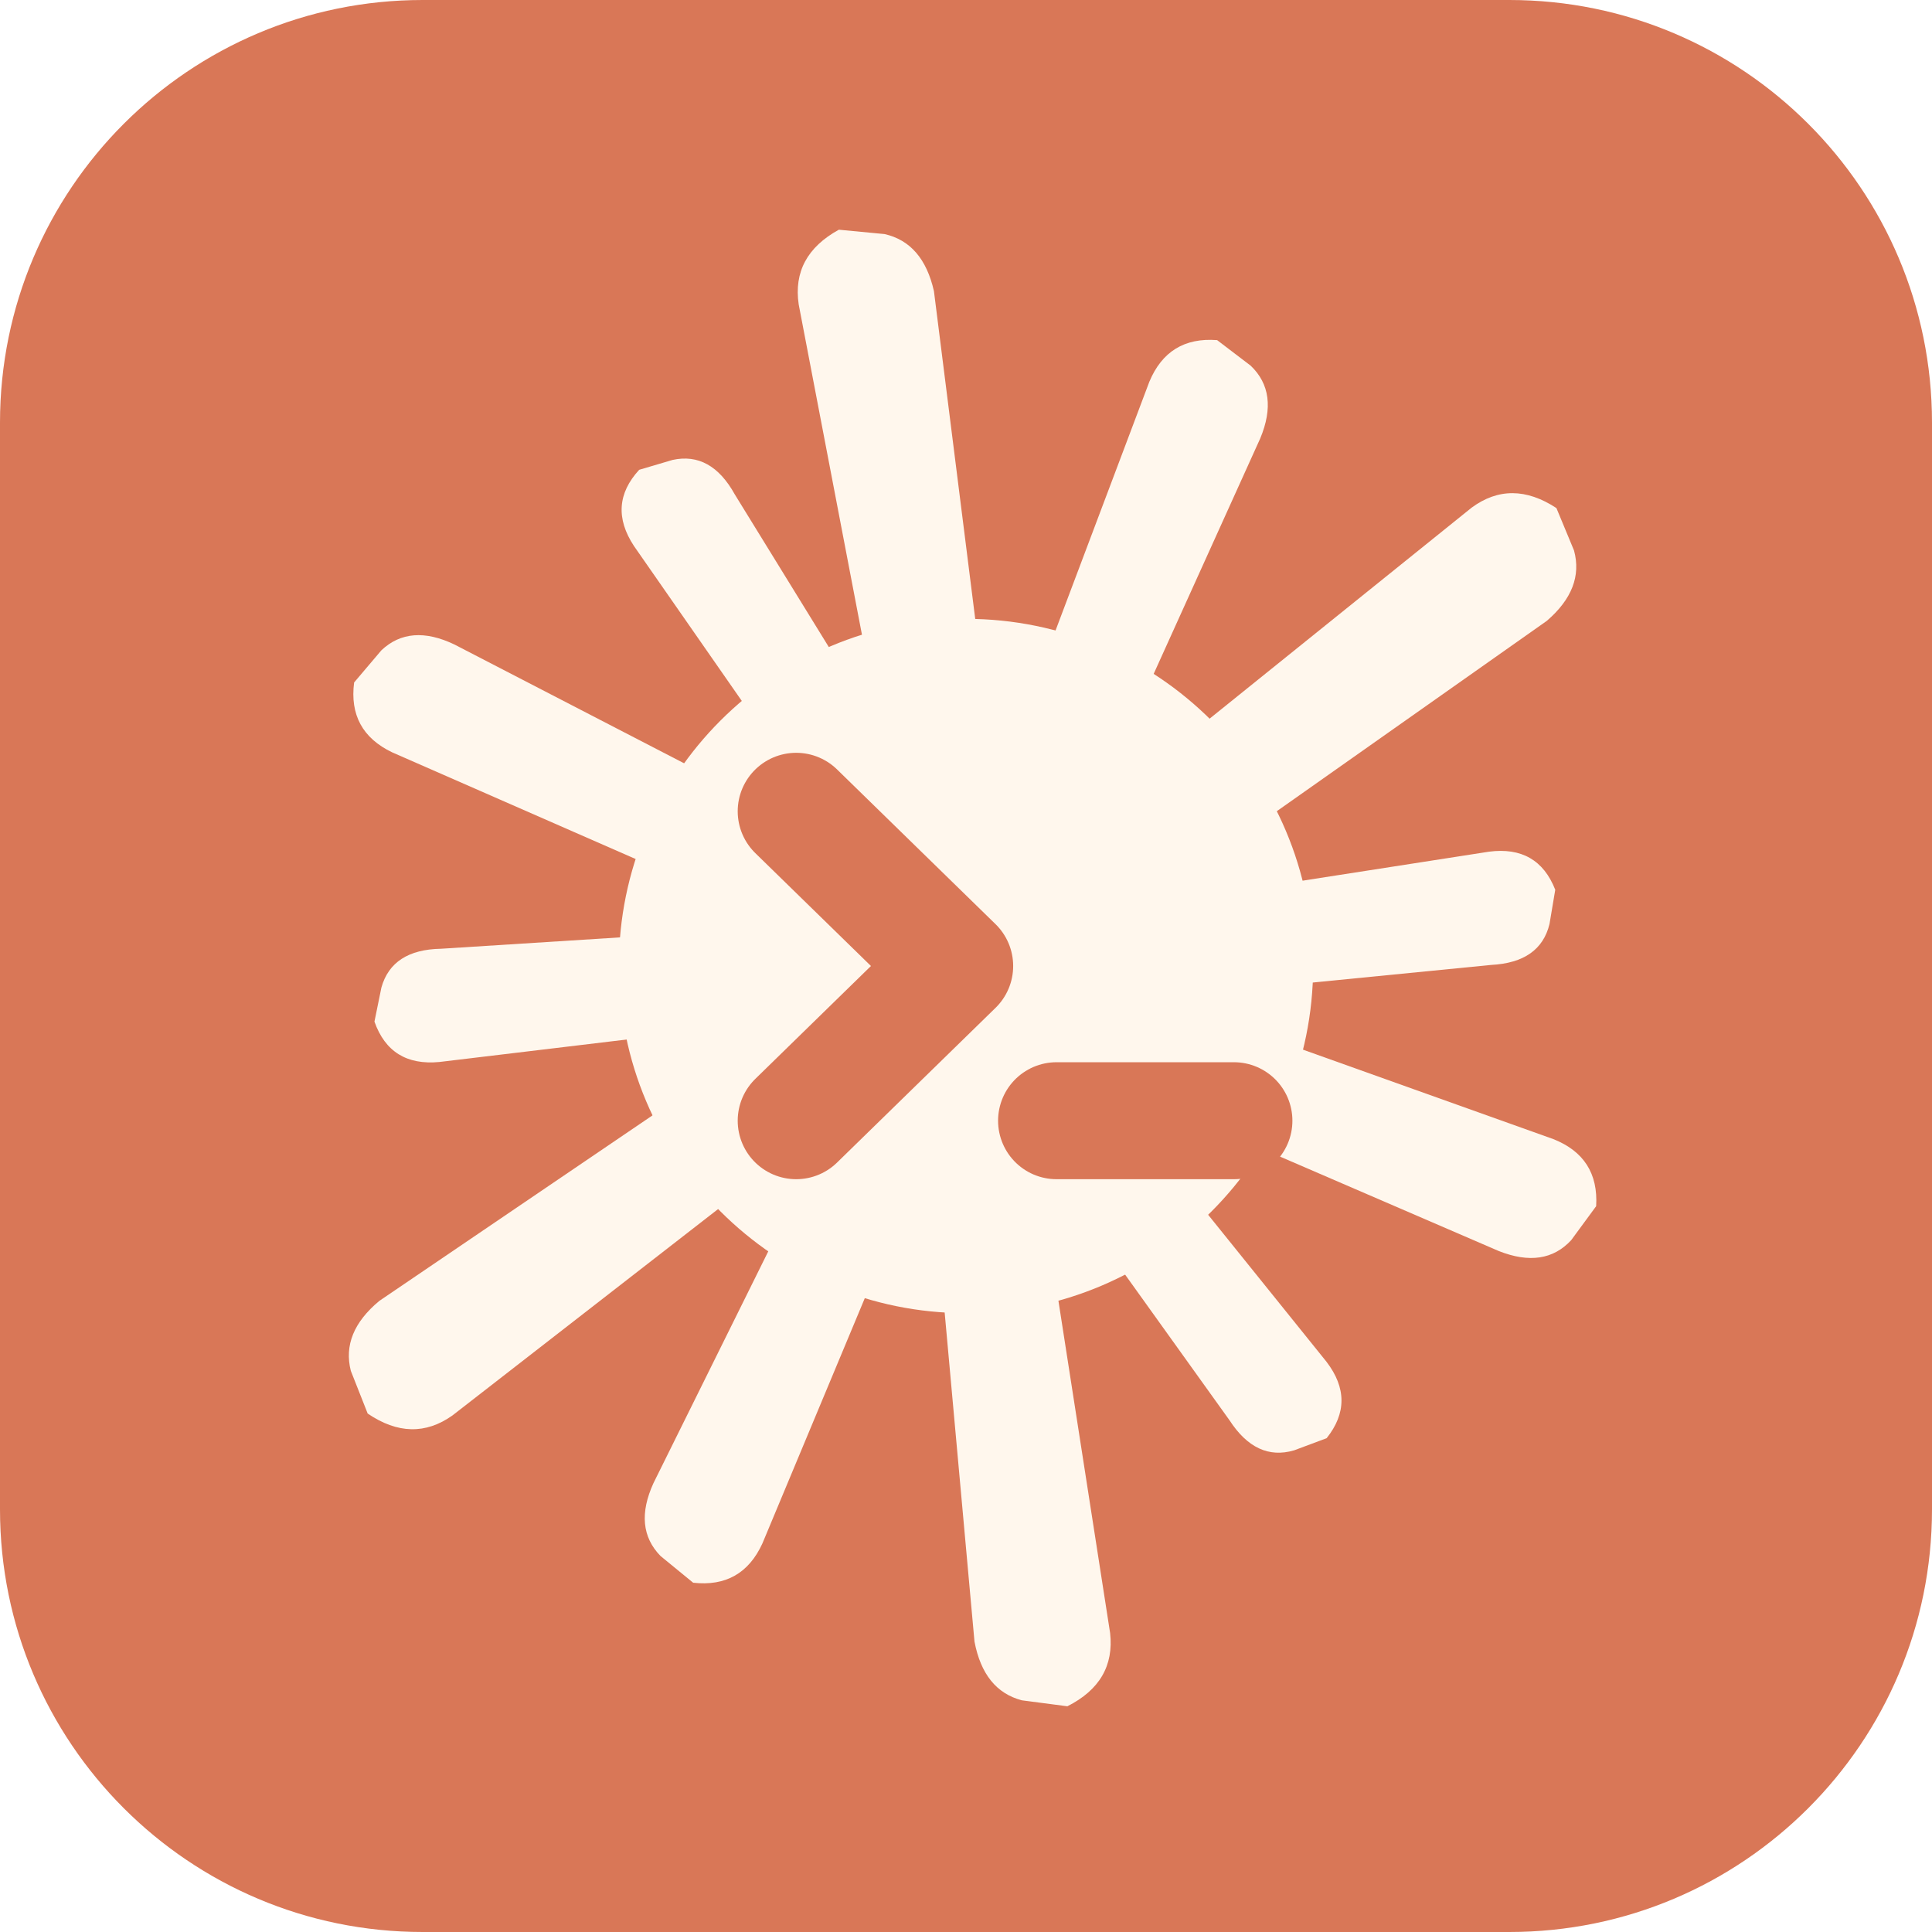
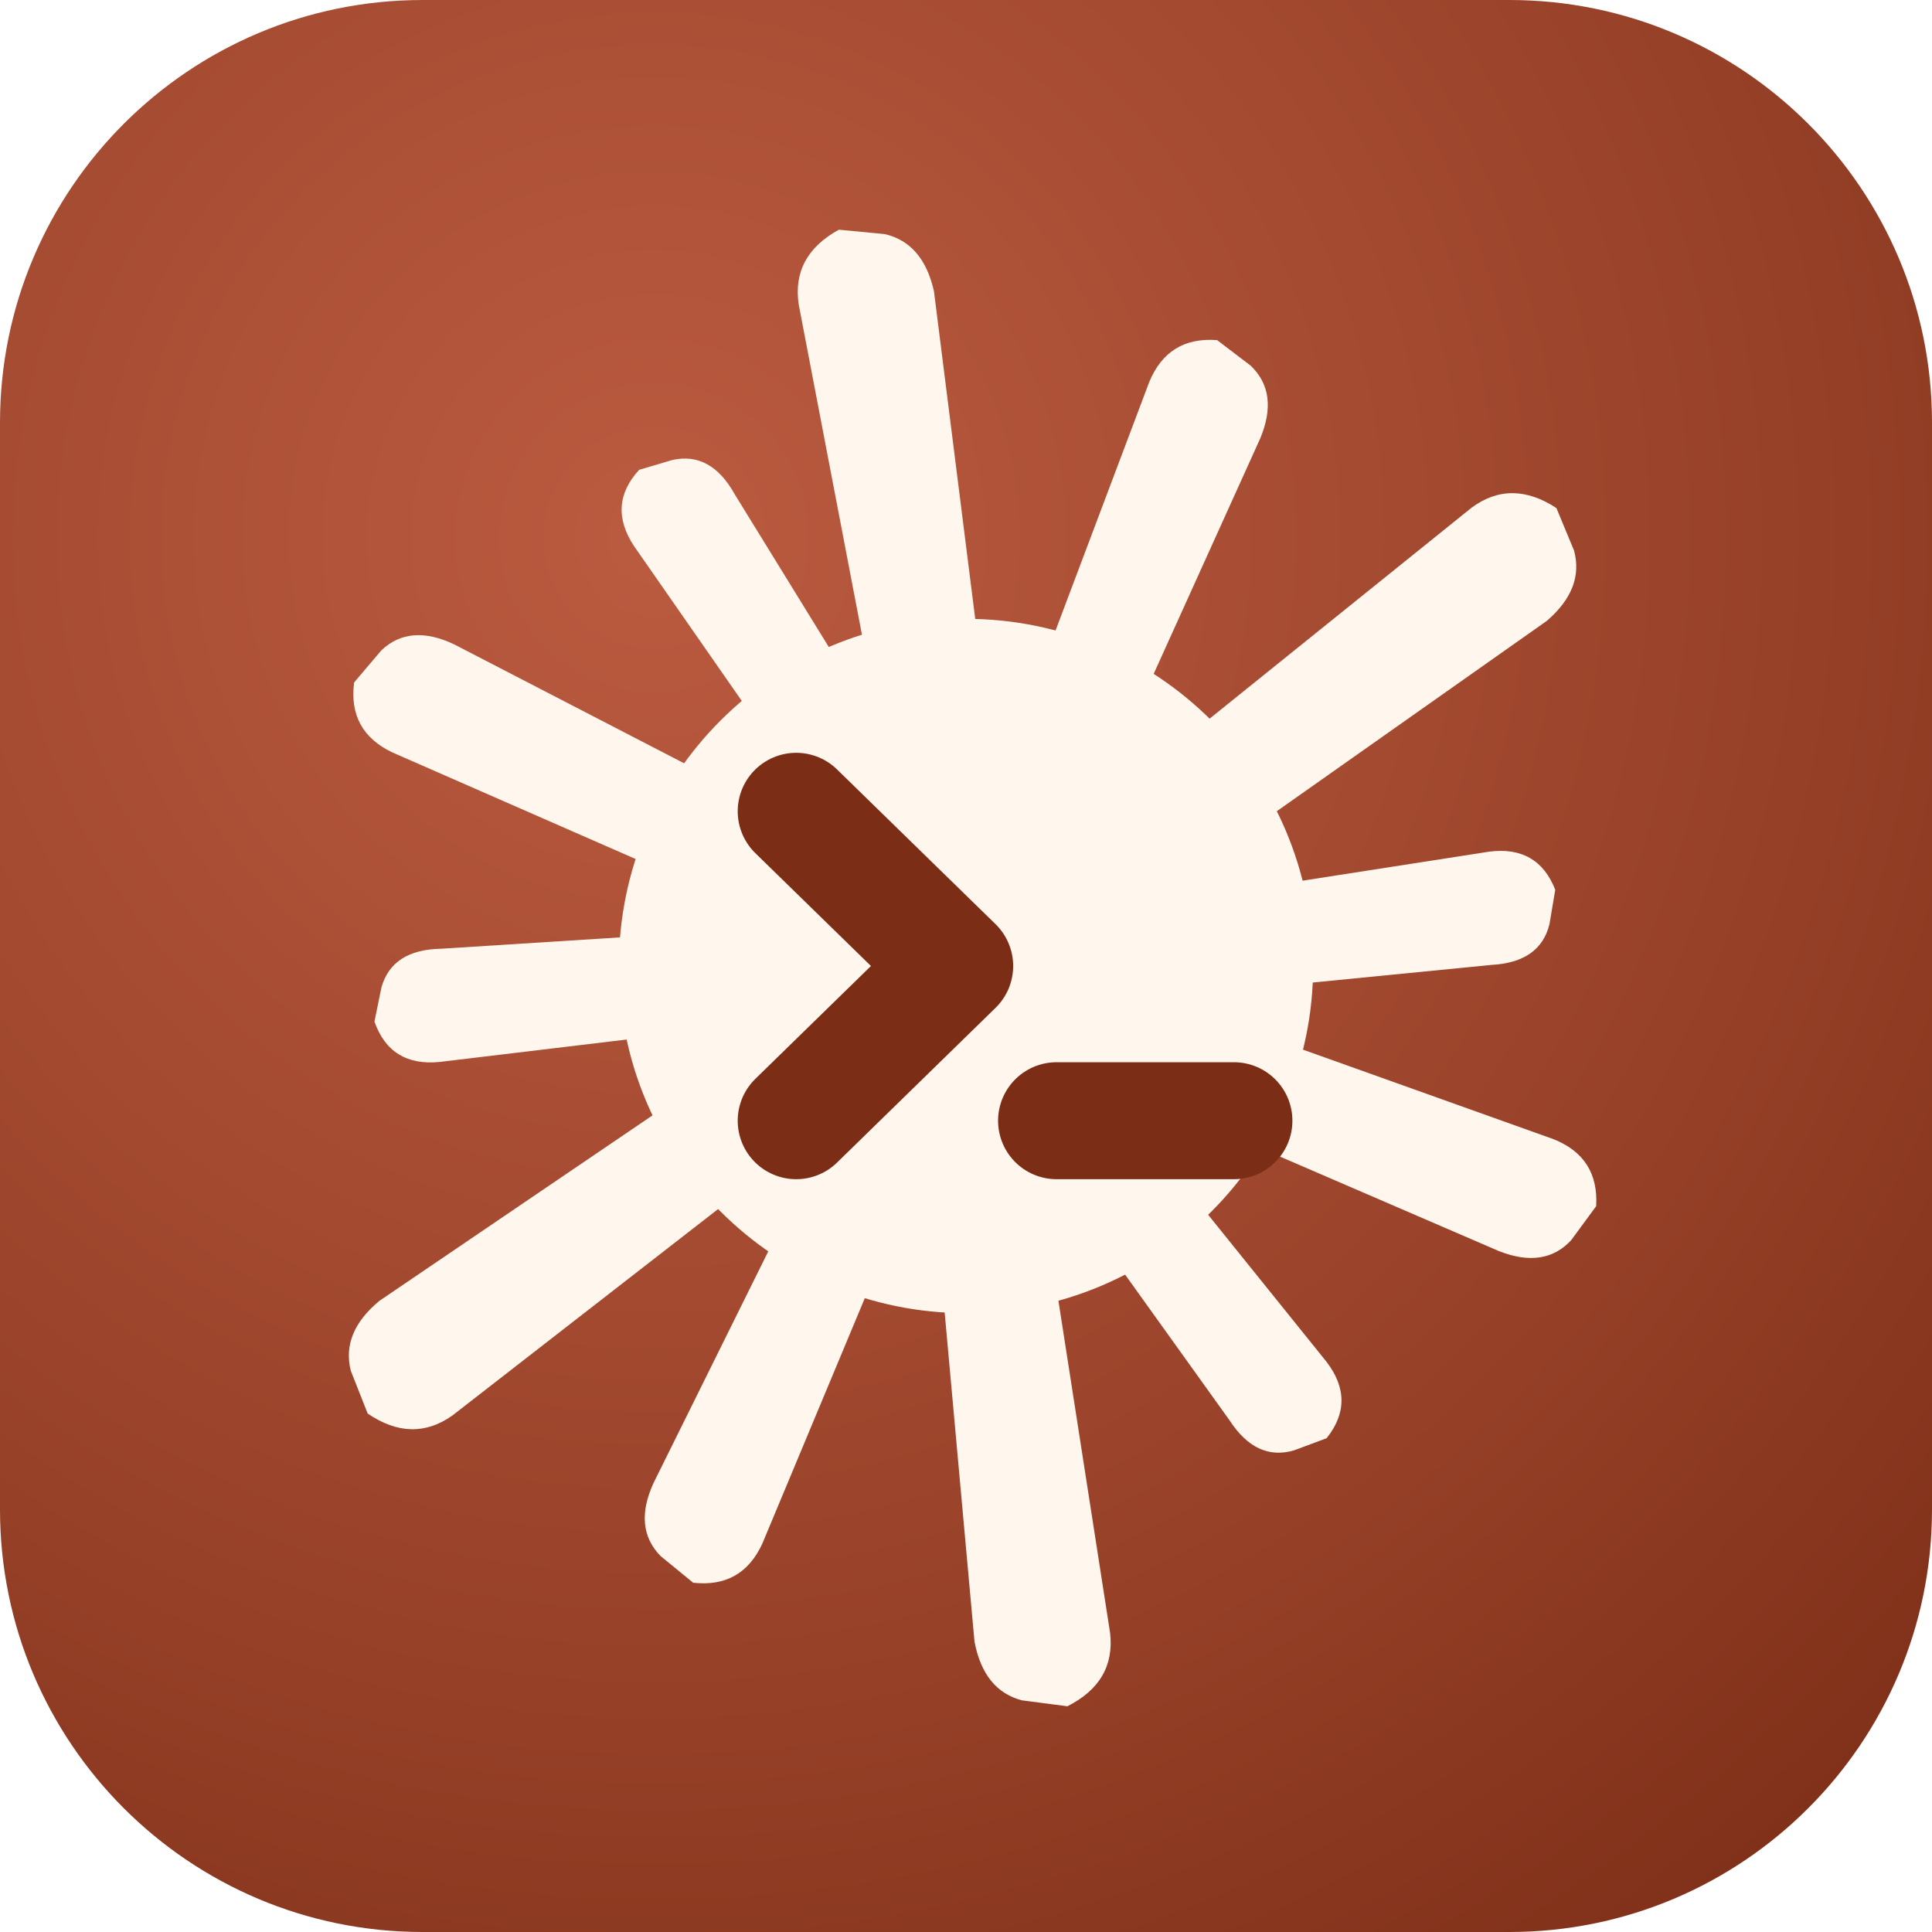
<svg xmlns="http://www.w3.org/2000/svg" viewBox="0 0 512 512" role="img" aria-labelledby="title desc">
-   <rect width="512" height="512" rx="112" fill="#D97757" />
  <defs>
+     <radialGradient id="orb" cx="0.34" cy="0.28" r="0.95">
+       <stop offset="0" stop-color="#BB5B40" />
+       <stop offset="0.55" stop-color="#9B442B" />
+       <stop offset="1" stop-color="#7C2D16" />
+     </radialGradient>
    <path id="ray-long" d="M239 203 224 78Q223 65 236 59L248 61Q258 64 260 77L267 203Z" />
    <path id="ray-medium" d="M241 204 229 96Q228 83 240 78L251 80Q261 83 262 96L267 204Z" />
    <path id="ray-short" d="M242 204 233 116Q232 103 244 99L253 101Q263 104 263 117L267 204Z" />
  </defs>
+   <rect width="512" height="512" rx="112" fill="url(#orb)" />
  <g fill="#FFF7ED">
    <use href="#ray-long" transform="rotate(-4 256 256)" />
    <use href="#ray-medium" transform="rotate(27 256 256)" />
    <use href="#ray-long" transform="rotate(58 256 256)" />
    <use href="#ray-short" transform="rotate(87 256 256)" />
    <use href="#ray-medium" transform="rotate(116 256 256)" />
    <use href="#ray-short" transform="rotate(147 256 256)" />
    <use href="#ray-long" transform="rotate(178 256 256)" />
    <use href="#ray-medium" transform="rotate(209 256 256)" />
    <use href="#ray-long" transform="rotate(239 256 256)" />
    <use href="#ray-short" transform="rotate(269 256 256)" />
    <use href="#ray-medium" transform="rotate(300 256 256)" />
    <use href="#ray-short" transform="rotate(331 256 256)" />
    <circle cx="256" cy="256" r="92" />
  </g>
-   <path d="M211 215 253 256 211 297" fill="none" stroke="#D97757" stroke-width="31" stroke-linecap="round" stroke-linejoin="round" />
-   <path d="M280 297H327" fill="none" stroke="#D97757" stroke-width="31" stroke-linecap="round" />
+   <path d="M211 215 253 256 211 297" fill="none" stroke="#7C2D16" stroke-width="31" stroke-linecap="round" stroke-linejoin="round" />
+   <path d="M280 297H327" fill="none" stroke="#7C2D16" stroke-width="31" stroke-linecap="round" />
</svg>
